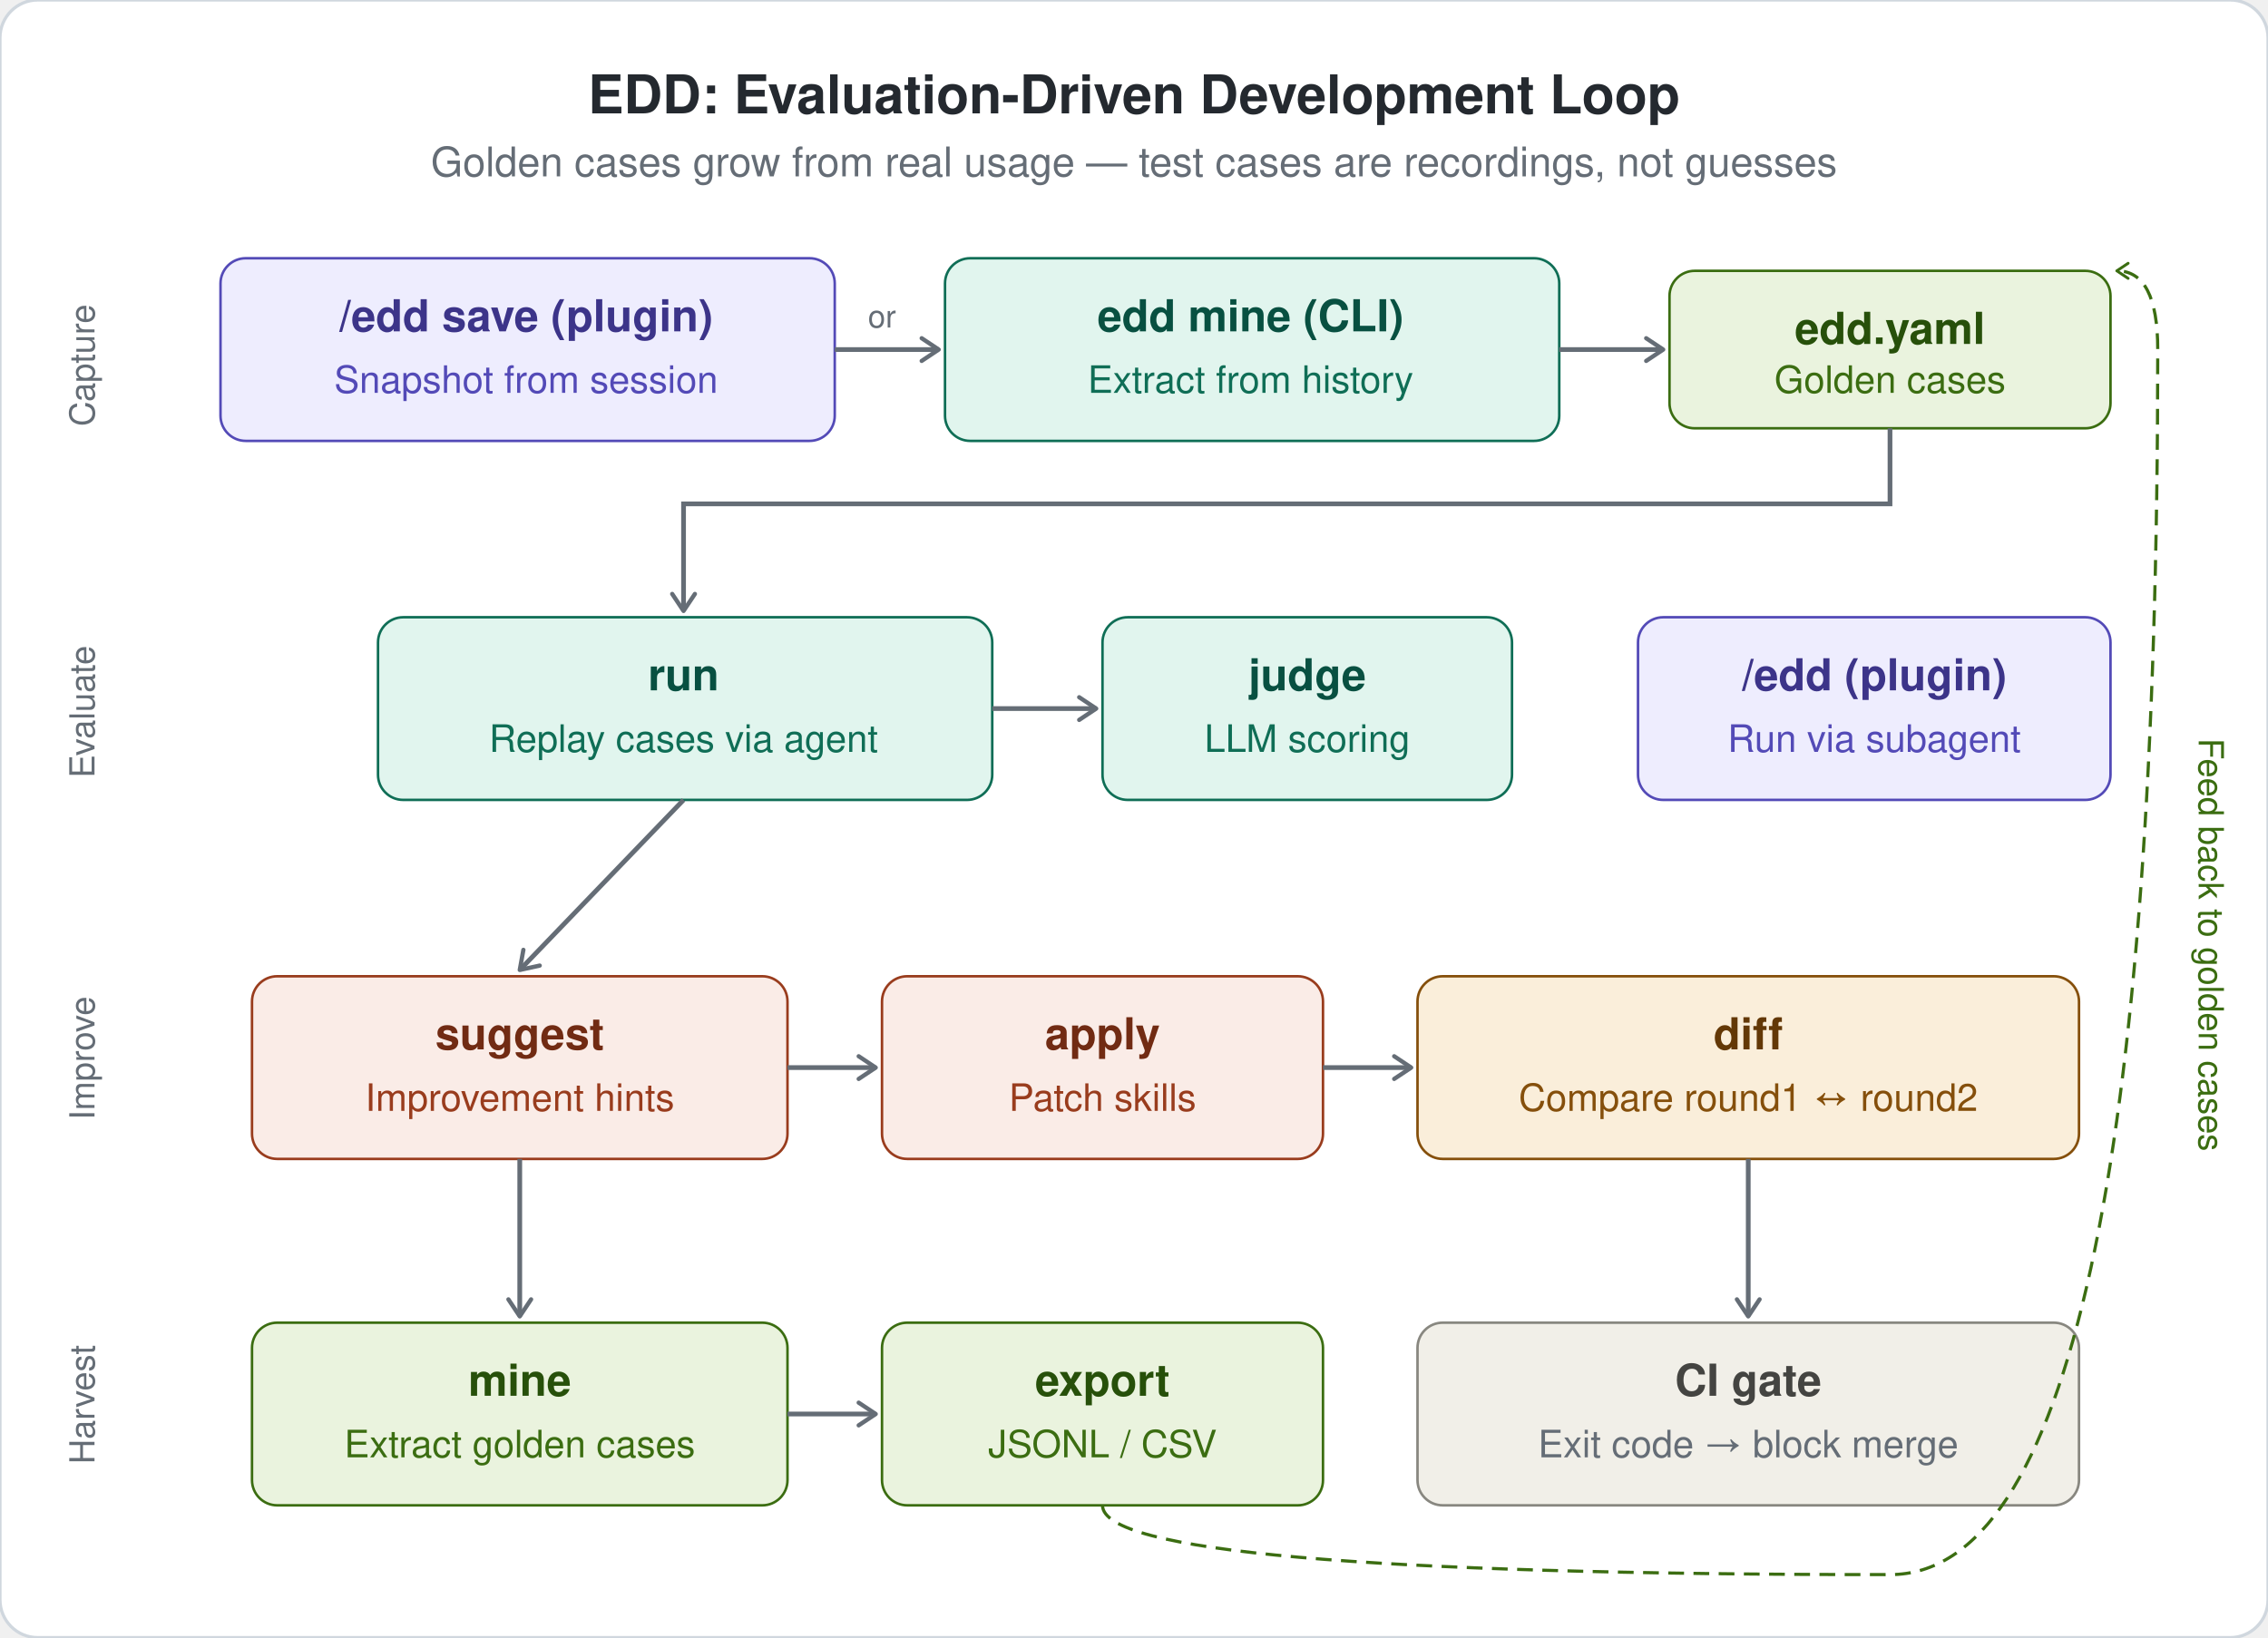
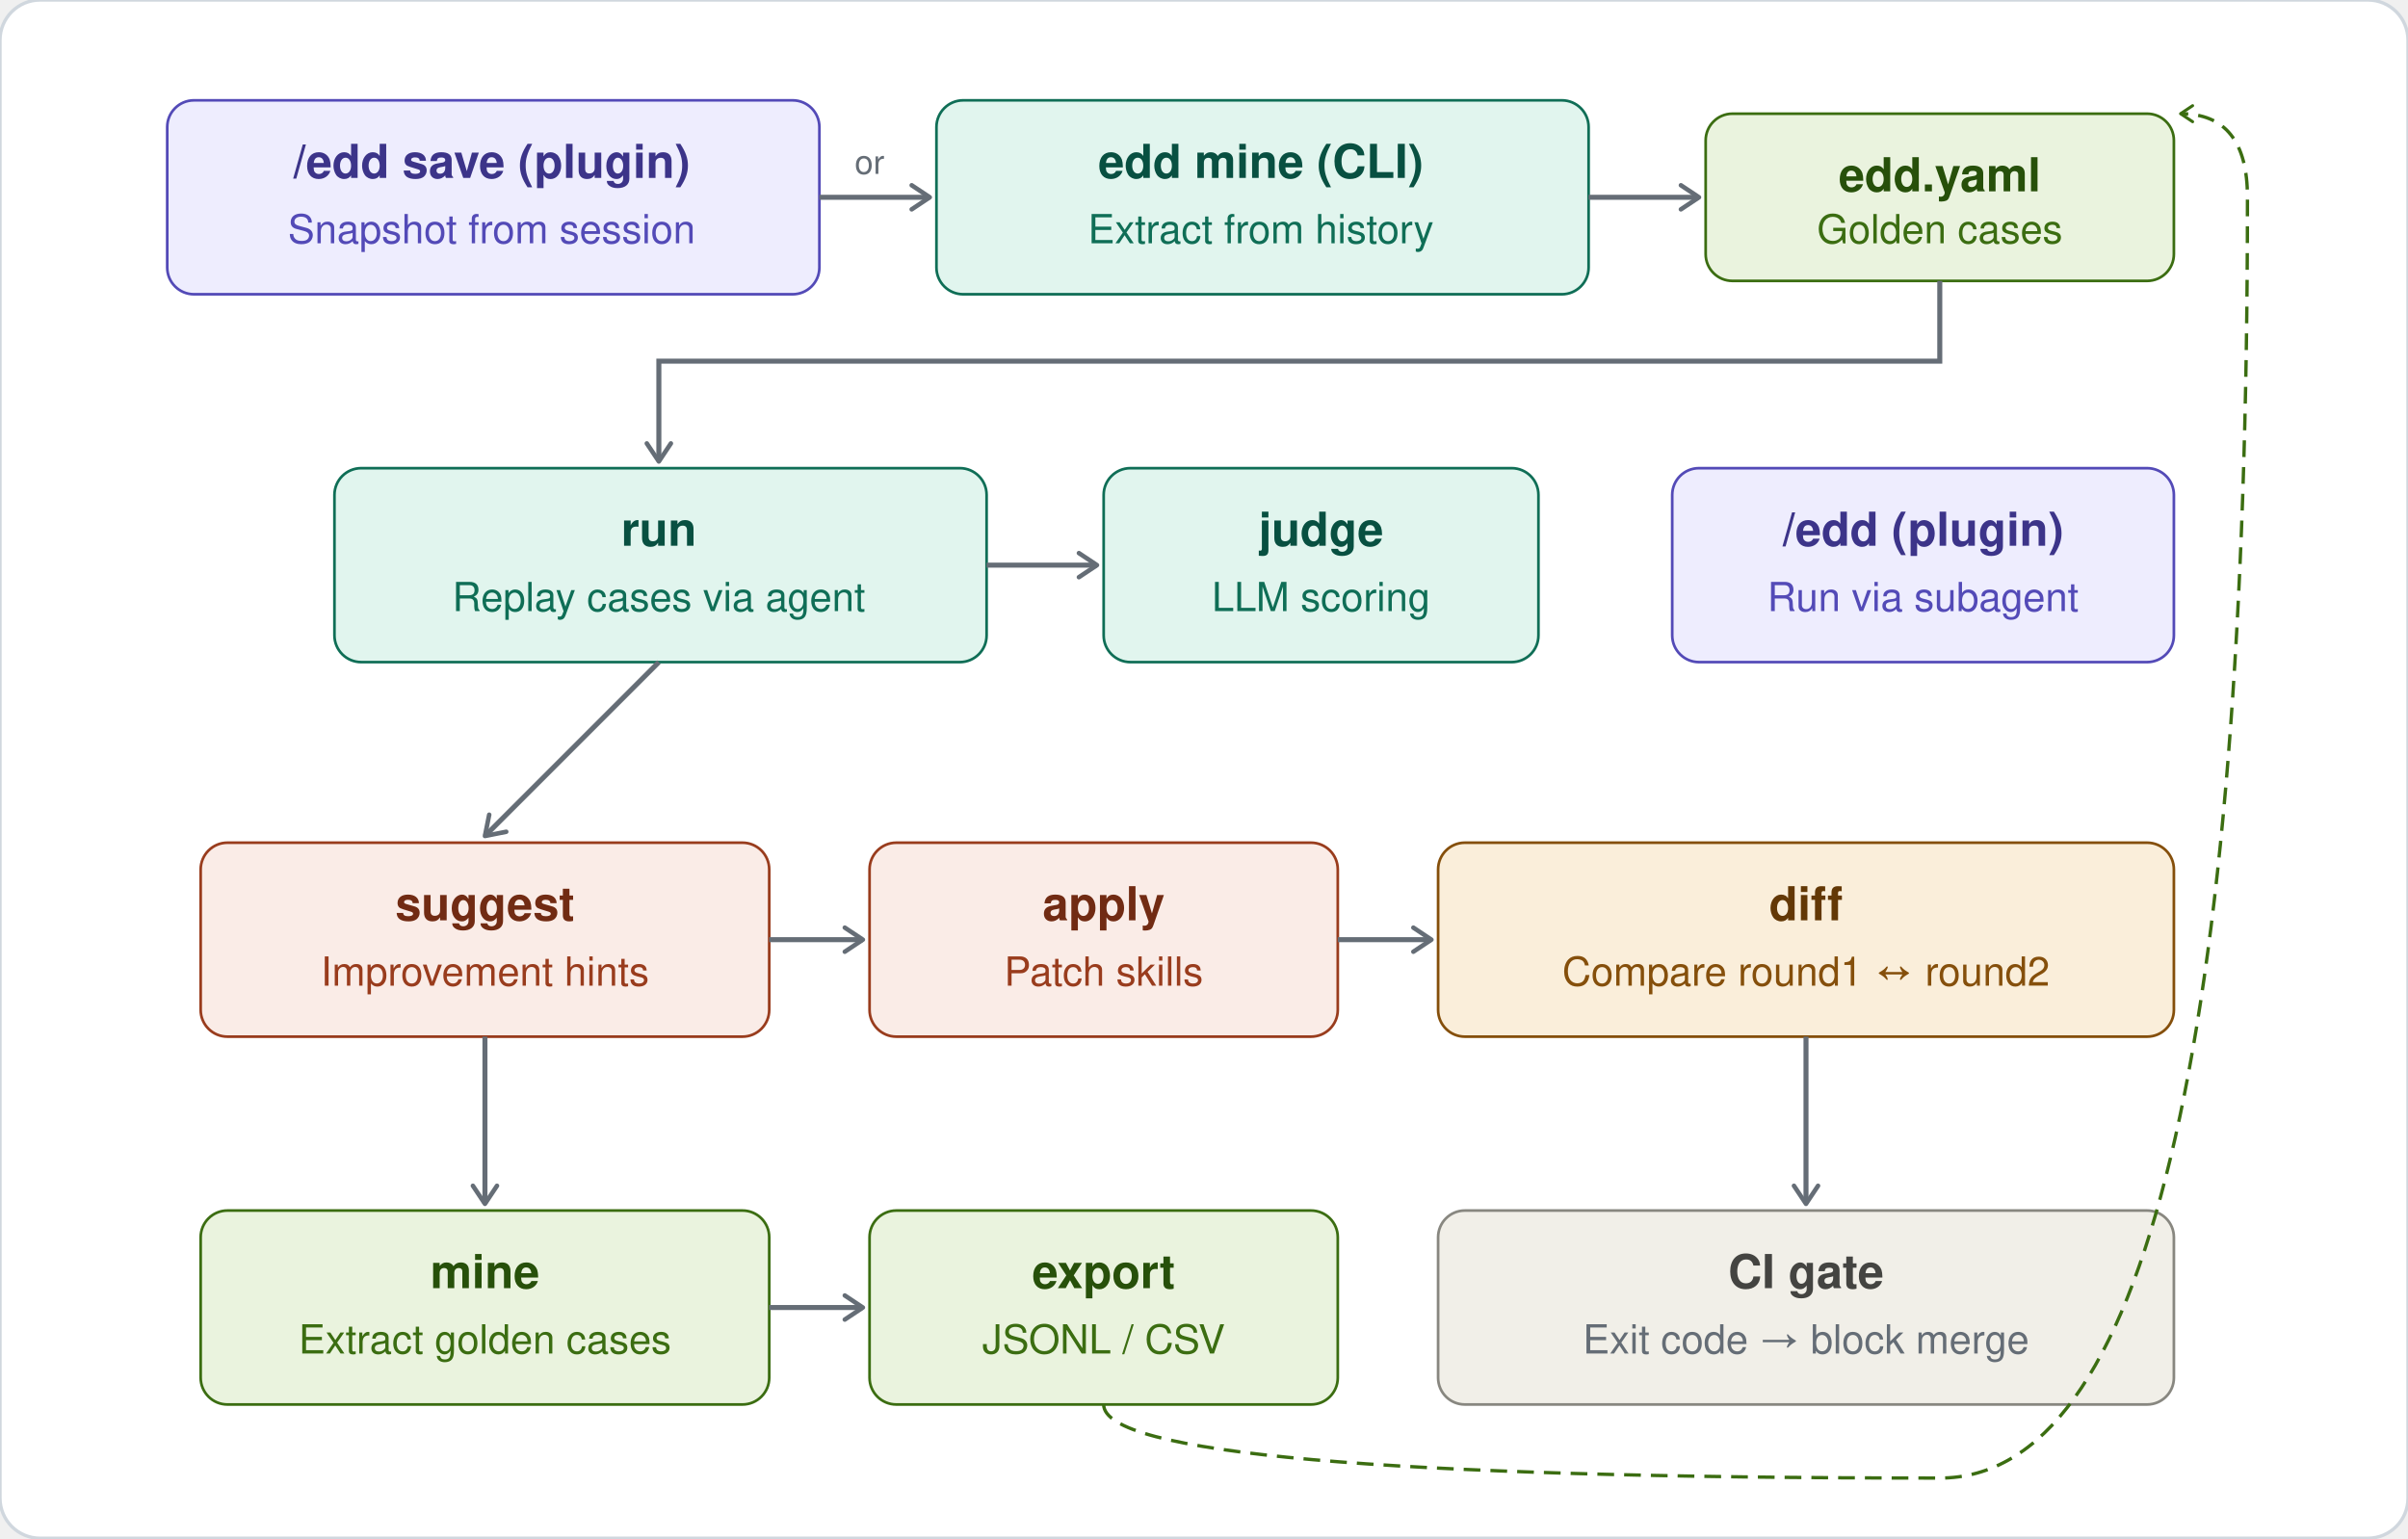
- <svg xmlns="http://www.w3.org/2000/svg" width="720" height="520" viewBox="0 0 720 520" style="font-family:-apple-system,BlinkMacSystemFont,'Segoe UI',Helvetica,Arial,sans-serif">
+ <svg xmlns="http://www.w3.org/2000/svg" width="720" height="460" viewBox="0 0 720 460" style="font-family:-apple-system,BlinkMacSystemFont,'Segoe UI',Helvetica,Arial,sans-serif">
  <style>
-     .title { font-size:17px; font-weight:600; fill:#24292f; }
-     .subtitle { font-size:13px; fill:#656d76; }
    .bt { font-size:14px; font-weight:600; text-anchor:middle; dominant-baseline:central; }
    .bs { font-size:12px; text-anchor:middle; dominant-baseline:central; }
-     .ph { font-size:11px; fill:#656d76; font-weight:500; text-anchor:middle; }
    .arr { stroke:#656d76; stroke-width:1.5; fill:none; }
  </style>
  <defs>
    <marker id="a" viewBox="0 0 10 10" refX="8" refY="5" markerWidth="6" markerHeight="6" orient="auto-start-reverse">
      <path d="M2 1L8 5L2 9" fill="none" stroke="#656d76" stroke-width="1.5" stroke-linecap="round" stroke-linejoin="round" />
    </marker>
    <marker id="ag" viewBox="0 0 10 10" refX="8" refY="5" markerWidth="6" markerHeight="6" orient="auto-start-reverse">
      <path d="M2 1L8 5L2 9" fill="none" stroke="#3B6D11" stroke-width="1.5" stroke-linecap="round" stroke-linejoin="round" />
    </marker>
  </defs>
-   <rect width="720" height="520" rx="12" fill="#ffffff" stroke="#d0d7de" stroke-width="1" />
-   <text class="title" x="360" y="36" text-anchor="middle">EDD: Evaluation-Driven Development Loop</text>
-   <text class="subtitle" x="360" y="56" text-anchor="middle">Golden cases grow from real usage — test cases are recordings, not guesses</text>
-   <text class="ph" x="30" y="116" transform="rotate(-90,30,116)">Capture</text>
-   <text class="ph" x="30" y="226" transform="rotate(-90,30,226)">Evaluate</text>
-   <text class="ph" x="30" y="336" transform="rotate(-90,30,336)">Improve</text>
-   <text class="ph" x="30" y="446" transform="rotate(-90,30,446)">Harvest</text>
-   <rect x="70" y="82" width="195" height="58" rx="8" fill="#EEEDFE" stroke="#534AB7" stroke-width="0.8" />
-   <text class="bt" x="167" y="102" fill="#3C3489">/edd save (plugin)</text>
-   <text class="bs" x="167" y="122" fill="#534AB7">Snapshot from session</text>
-   <rect x="300" y="82" width="195" height="58" rx="8" fill="#E1F5EE" stroke="#0F6E56" stroke-width="0.8" />
-   <text class="bt" x="397" y="102" fill="#085041">edd mine (CLI)</text>
-   <text class="bs" x="397" y="122" fill="#0F6E56">Extract from history</text>
-   <rect x="530" y="86" width="140" height="50" rx="8" fill="#EAF3DE" stroke="#3B6D11" stroke-width="0.8" />
-   <text class="bt" x="600" y="106" fill="#27500A" font-size="13">edd.yaml</text>
-   <text class="bs" x="600" y="122" fill="#3B6D11">Golden cases</text>
-   <line x1="265" y1="111" x2="298" y2="111" class="arr" marker-end="url(#a)" />
-   <line x1="495" y1="111" x2="528" y2="111" class="arr" marker-end="url(#a)" />
-   <text x="280" y="104" font-size="10" fill="#656d76" text-anchor="middle">or</text>
-   <rect x="120" y="196" width="195" height="58" rx="8" fill="#E1F5EE" stroke="#0F6E56" stroke-width="0.8" />
-   <text class="bt" x="217" y="216" fill="#085041">run</text>
-   <text class="bs" x="217" y="236" fill="#0F6E56">Replay cases via agent</text>
-   <rect x="350" y="196" width="130" height="58" rx="8" fill="#E1F5EE" stroke="#0F6E56" stroke-width="0.8" />
-   <text class="bt" x="415" y="216" fill="#085041">judge</text>
-   <text class="bs" x="415" y="236" fill="#0F6E56">LLM scoring</text>
-   <rect x="520" y="196" width="150" height="58" rx="8" fill="#EEEDFE" stroke="#534AB7" stroke-width="0.8" />
-   <text class="bt" x="595" y="216" fill="#3C3489">/edd (plugin)</text>
-   <text class="bs" x="595" y="236" fill="#534AB7">Run via subagent</text>
-   <path d="M600 136 L600 160 L217 160 L217 194" fill="none" class="arr" marker-end="url(#a)" />
-   <line x1="315" y1="225" x2="348" y2="225" class="arr" marker-end="url(#a)" />
-   <rect x="80" y="310" width="170" height="58" rx="8" fill="#FAECE7" stroke="#993C1D" stroke-width="0.8" />
-   <text class="bt" x="165" y="330" fill="#712B13">suggest</text>
-   <text class="bs" x="165" y="350" fill="#993C1D">Improvement hints</text>
-   <rect x="280" y="310" width="140" height="58" rx="8" fill="#FAECE7" stroke="#993C1D" stroke-width="0.8" />
-   <text class="bt" x="350" y="330" fill="#712B13">apply</text>
-   <text class="bs" x="350" y="350" fill="#993C1D">Patch skills</text>
-   <rect x="450" y="310" width="210" height="58" rx="8" fill="#FAEEDA" stroke="#854F0B" stroke-width="0.8" />
-   <text class="bt" x="555" y="330" fill="#633806">diff</text>
-   <text class="bs" x="555" y="350" fill="#854F0B">Compare round1 ↔ round2</text>
-   <path d="M217 254 L165 308" fill="none" class="arr" marker-end="url(#a)" />
-   <line x1="250" y1="339" x2="278" y2="339" class="arr" marker-end="url(#a)" />
-   <line x1="420" y1="339" x2="448" y2="339" class="arr" marker-end="url(#a)" />
-   <rect x="80" y="420" width="170" height="58" rx="8" fill="#EAF3DE" stroke="#3B6D11" stroke-width="0.8" />
-   <text class="bt" x="165" y="440" fill="#27500A">mine</text>
-   <text class="bs" x="165" y="460" fill="#3B6D11">Extract golden cases</text>
-   <rect x="280" y="420" width="140" height="58" rx="8" fill="#EAF3DE" stroke="#3B6D11" stroke-width="0.8" />
-   <text class="bt" x="350" y="440" fill="#27500A">export</text>
-   <text class="bs" x="350" y="460" fill="#3B6D11">JSONL / CSV</text>
-   <rect x="450" y="420" width="210" height="58" rx="8" fill="#F1EFE8" stroke="#888780" stroke-width="0.8" />
-   <text class="bt" x="555" y="440" fill="#444441">CI gate</text>
-   <text class="bs" x="555" y="460" fill="#656d76">Exit code → block merge</text>
-   <path d="M165 368 L165 418" fill="none" class="arr" marker-end="url(#a)" />
-   <line x1="250" y1="449" x2="278" y2="449" class="arr" marker-end="url(#a)" />
-   <path d="M555 368 L555 418" fill="none" class="arr" marker-end="url(#a)" />
-   <path d="M350 478 Q350 500 600 500 Q685 500 685 111 Q685 86 672 86" fill="none" stroke="#3B6D11" stroke-width="1" stroke-dasharray="5 3" marker-end="url(#ag)" />
-   <text x="698" y="300" font-size="11" fill="#3B6D11" text-anchor="middle" transform="rotate(90,698,300)">Feed back to golden cases</text>
+   <rect width="720" height="460" rx="12" fill="#ffffff" stroke="#d0d7de" stroke-width="1" />
+   <rect x="50" y="30" width="195" height="58" rx="8" fill="#EEEDFE" stroke="#534AB7" stroke-width="0.8" />
+   <text class="bt" x="147" y="50" fill="#3C3489">/edd save (plugin)</text>
+   <text class="bs" x="147" y="70" fill="#534AB7">Snapshot from session</text>
+   <rect x="280" y="30" width="195" height="58" rx="8" fill="#E1F5EE" stroke="#0F6E56" stroke-width="0.8" />
+   <text class="bt" x="377" y="50" fill="#085041">edd mine (CLI)</text>
+   <text class="bs" x="377" y="70" fill="#0F6E56">Extract from history</text>
+   <rect x="510" y="34" width="140" height="50" rx="8" fill="#EAF3DE" stroke="#3B6D11" stroke-width="0.8" />
+   <text class="bt" x="580" y="54" fill="#27500A" font-size="13">edd.yaml</text>
+   <text class="bs" x="580" y="70" fill="#3B6D11">Golden cases</text>
+   <line x1="245" y1="59" x2="278" y2="59" class="arr" marker-end="url(#a)" />
+   <line x1="475" y1="59" x2="508" y2="59" class="arr" marker-end="url(#a)" />
+   <text x="260" y="52" font-size="10" fill="#656d76" text-anchor="middle">or</text>
+   <rect x="100" y="140" width="195" height="58" rx="8" fill="#E1F5EE" stroke="#0F6E56" stroke-width="0.8" />
+   <text class="bt" x="197" y="160" fill="#085041">run</text>
+   <text class="bs" x="197" y="180" fill="#0F6E56">Replay cases via agent</text>
+   <rect x="330" y="140" width="130" height="58" rx="8" fill="#E1F5EE" stroke="#0F6E56" stroke-width="0.8" />
+   <text class="bt" x="395" y="160" fill="#085041">judge</text>
+   <text class="bs" x="395" y="180" fill="#0F6E56">LLM scoring</text>
+   <rect x="500" y="140" width="150" height="58" rx="8" fill="#EEEDFE" stroke="#534AB7" stroke-width="0.8" />
+   <text class="bt" x="575" y="160" fill="#3C3489">/edd (plugin)</text>
+   <text class="bs" x="575" y="180" fill="#534AB7">Run via subagent</text>
+   <path d="M580 84 L580 108 L197 108 L197 138" fill="none" class="arr" marker-end="url(#a)" />
+   <line x1="295" y1="169" x2="328" y2="169" class="arr" marker-end="url(#a)" />
+   <rect x="60" y="252" width="170" height="58" rx="8" fill="#FAECE7" stroke="#993C1D" stroke-width="0.8" />
+   <text class="bt" x="145" y="272" fill="#712B13">suggest</text>
+   <text class="bs" x="145" y="292" fill="#993C1D">Improvement hints</text>
+   <rect x="260" y="252" width="140" height="58" rx="8" fill="#FAECE7" stroke="#993C1D" stroke-width="0.8" />
+   <text class="bt" x="330" y="272" fill="#712B13">apply</text>
+   <text class="bs" x="330" y="292" fill="#993C1D">Patch skills</text>
+   <rect x="430" y="252" width="220" height="58" rx="8" fill="#FAEEDA" stroke="#854F0B" stroke-width="0.8" />
+   <text class="bt" x="540" y="272" fill="#633806">diff</text>
+   <text class="bs" x="540" y="292" fill="#854F0B">Compare round1 ↔ round2</text>
+   <path d="M197 198 L145 250" fill="none" class="arr" marker-end="url(#a)" />
+   <line x1="230" y1="281" x2="258" y2="281" class="arr" marker-end="url(#a)" />
+   <line x1="400" y1="281" x2="428" y2="281" class="arr" marker-end="url(#a)" />
+   <rect x="60" y="362" width="170" height="58" rx="8" fill="#EAF3DE" stroke="#3B6D11" stroke-width="0.8" />
+   <text class="bt" x="145" y="382" fill="#27500A">mine</text>
+   <text class="bs" x="145" y="402" fill="#3B6D11">Extract golden cases</text>
+   <rect x="260" y="362" width="140" height="58" rx="8" fill="#EAF3DE" stroke="#3B6D11" stroke-width="0.8" />
+   <text class="bt" x="330" y="382" fill="#27500A">export</text>
+   <text class="bs" x="330" y="402" fill="#3B6D11">JSONL / CSV</text>
+   <rect x="430" y="362" width="220" height="58" rx="8" fill="#F1EFE8" stroke="#888780" stroke-width="0.8" />
+   <text class="bt" x="540" y="382" fill="#444441">CI gate</text>
+   <text class="bs" x="540" y="402" fill="#656d76">Exit code → block merge</text>
+   <path d="M145 310 L145 360" fill="none" class="arr" marker-end="url(#a)" />
+   <line x1="230" y1="391" x2="258" y2="391" class="arr" marker-end="url(#a)" />
+   <path d="M540 310 L540 360" fill="none" class="arr" marker-end="url(#a)" />
+   <path d="M330 420 Q330 442 580 442 Q672 442 672 59 Q672 34 652 34" fill="none" stroke="#3B6D11" stroke-width="1" stroke-dasharray="5 3" marker-end="url(#ag)" />
</svg>
